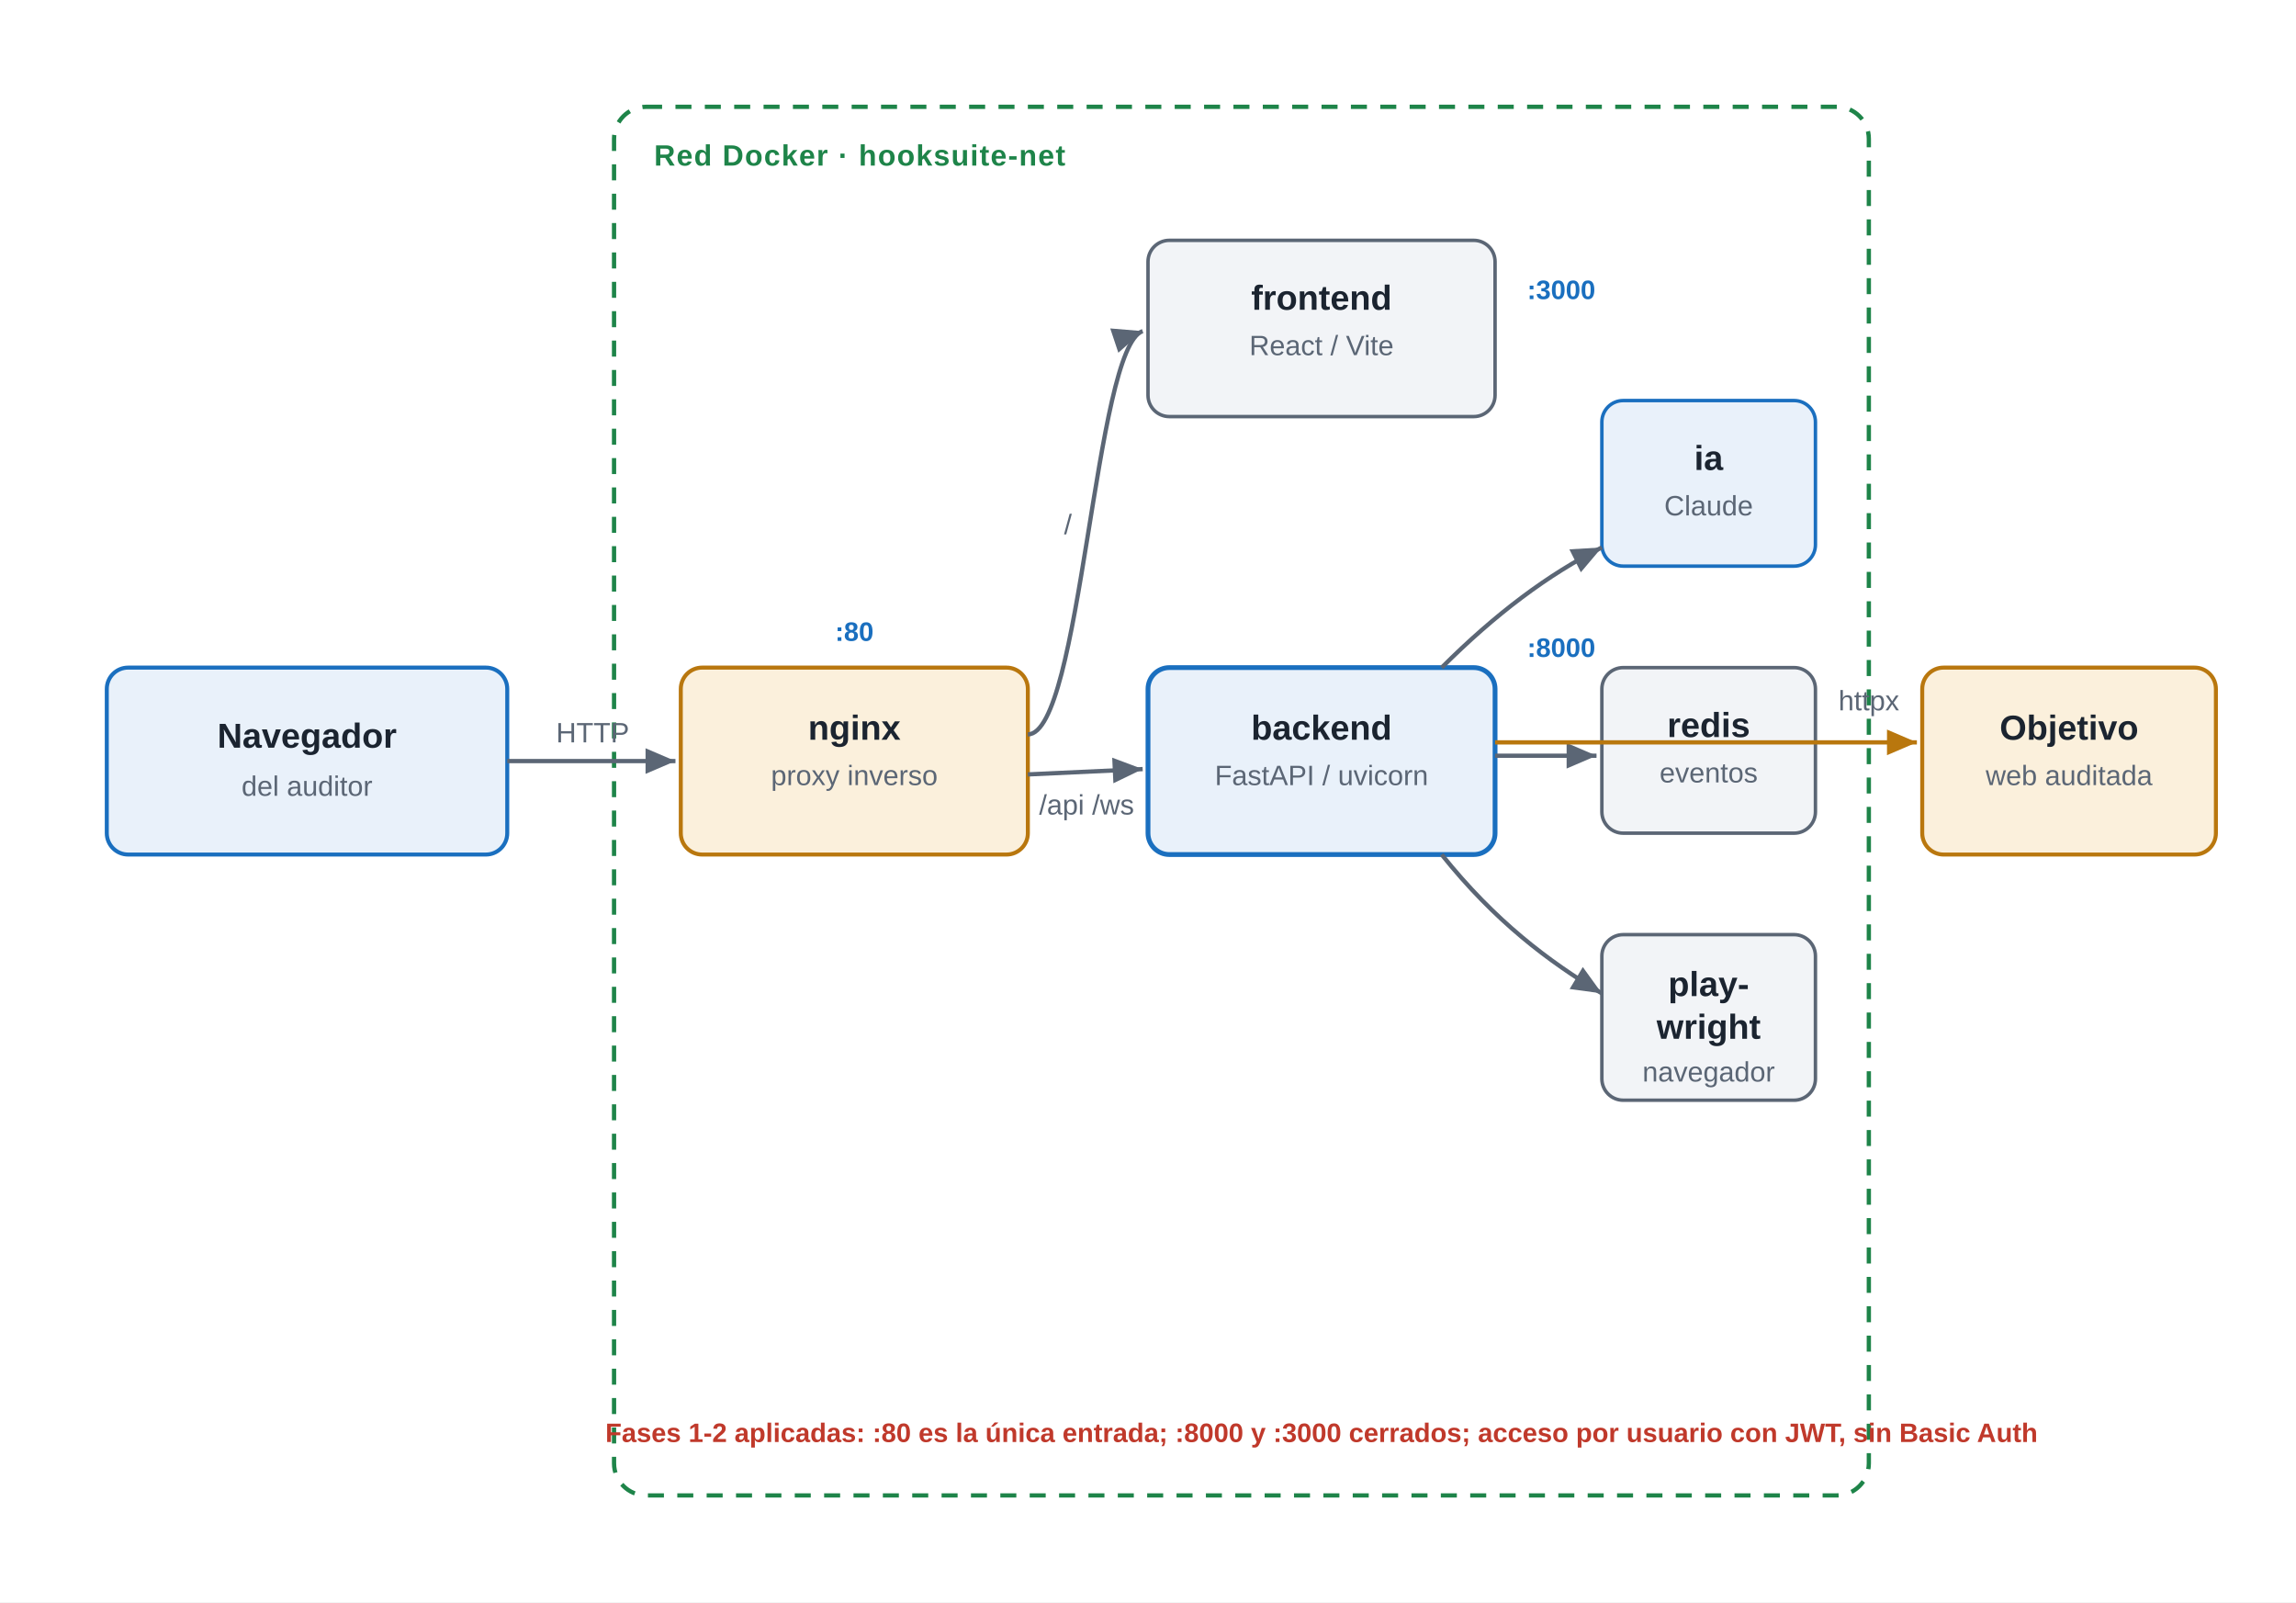
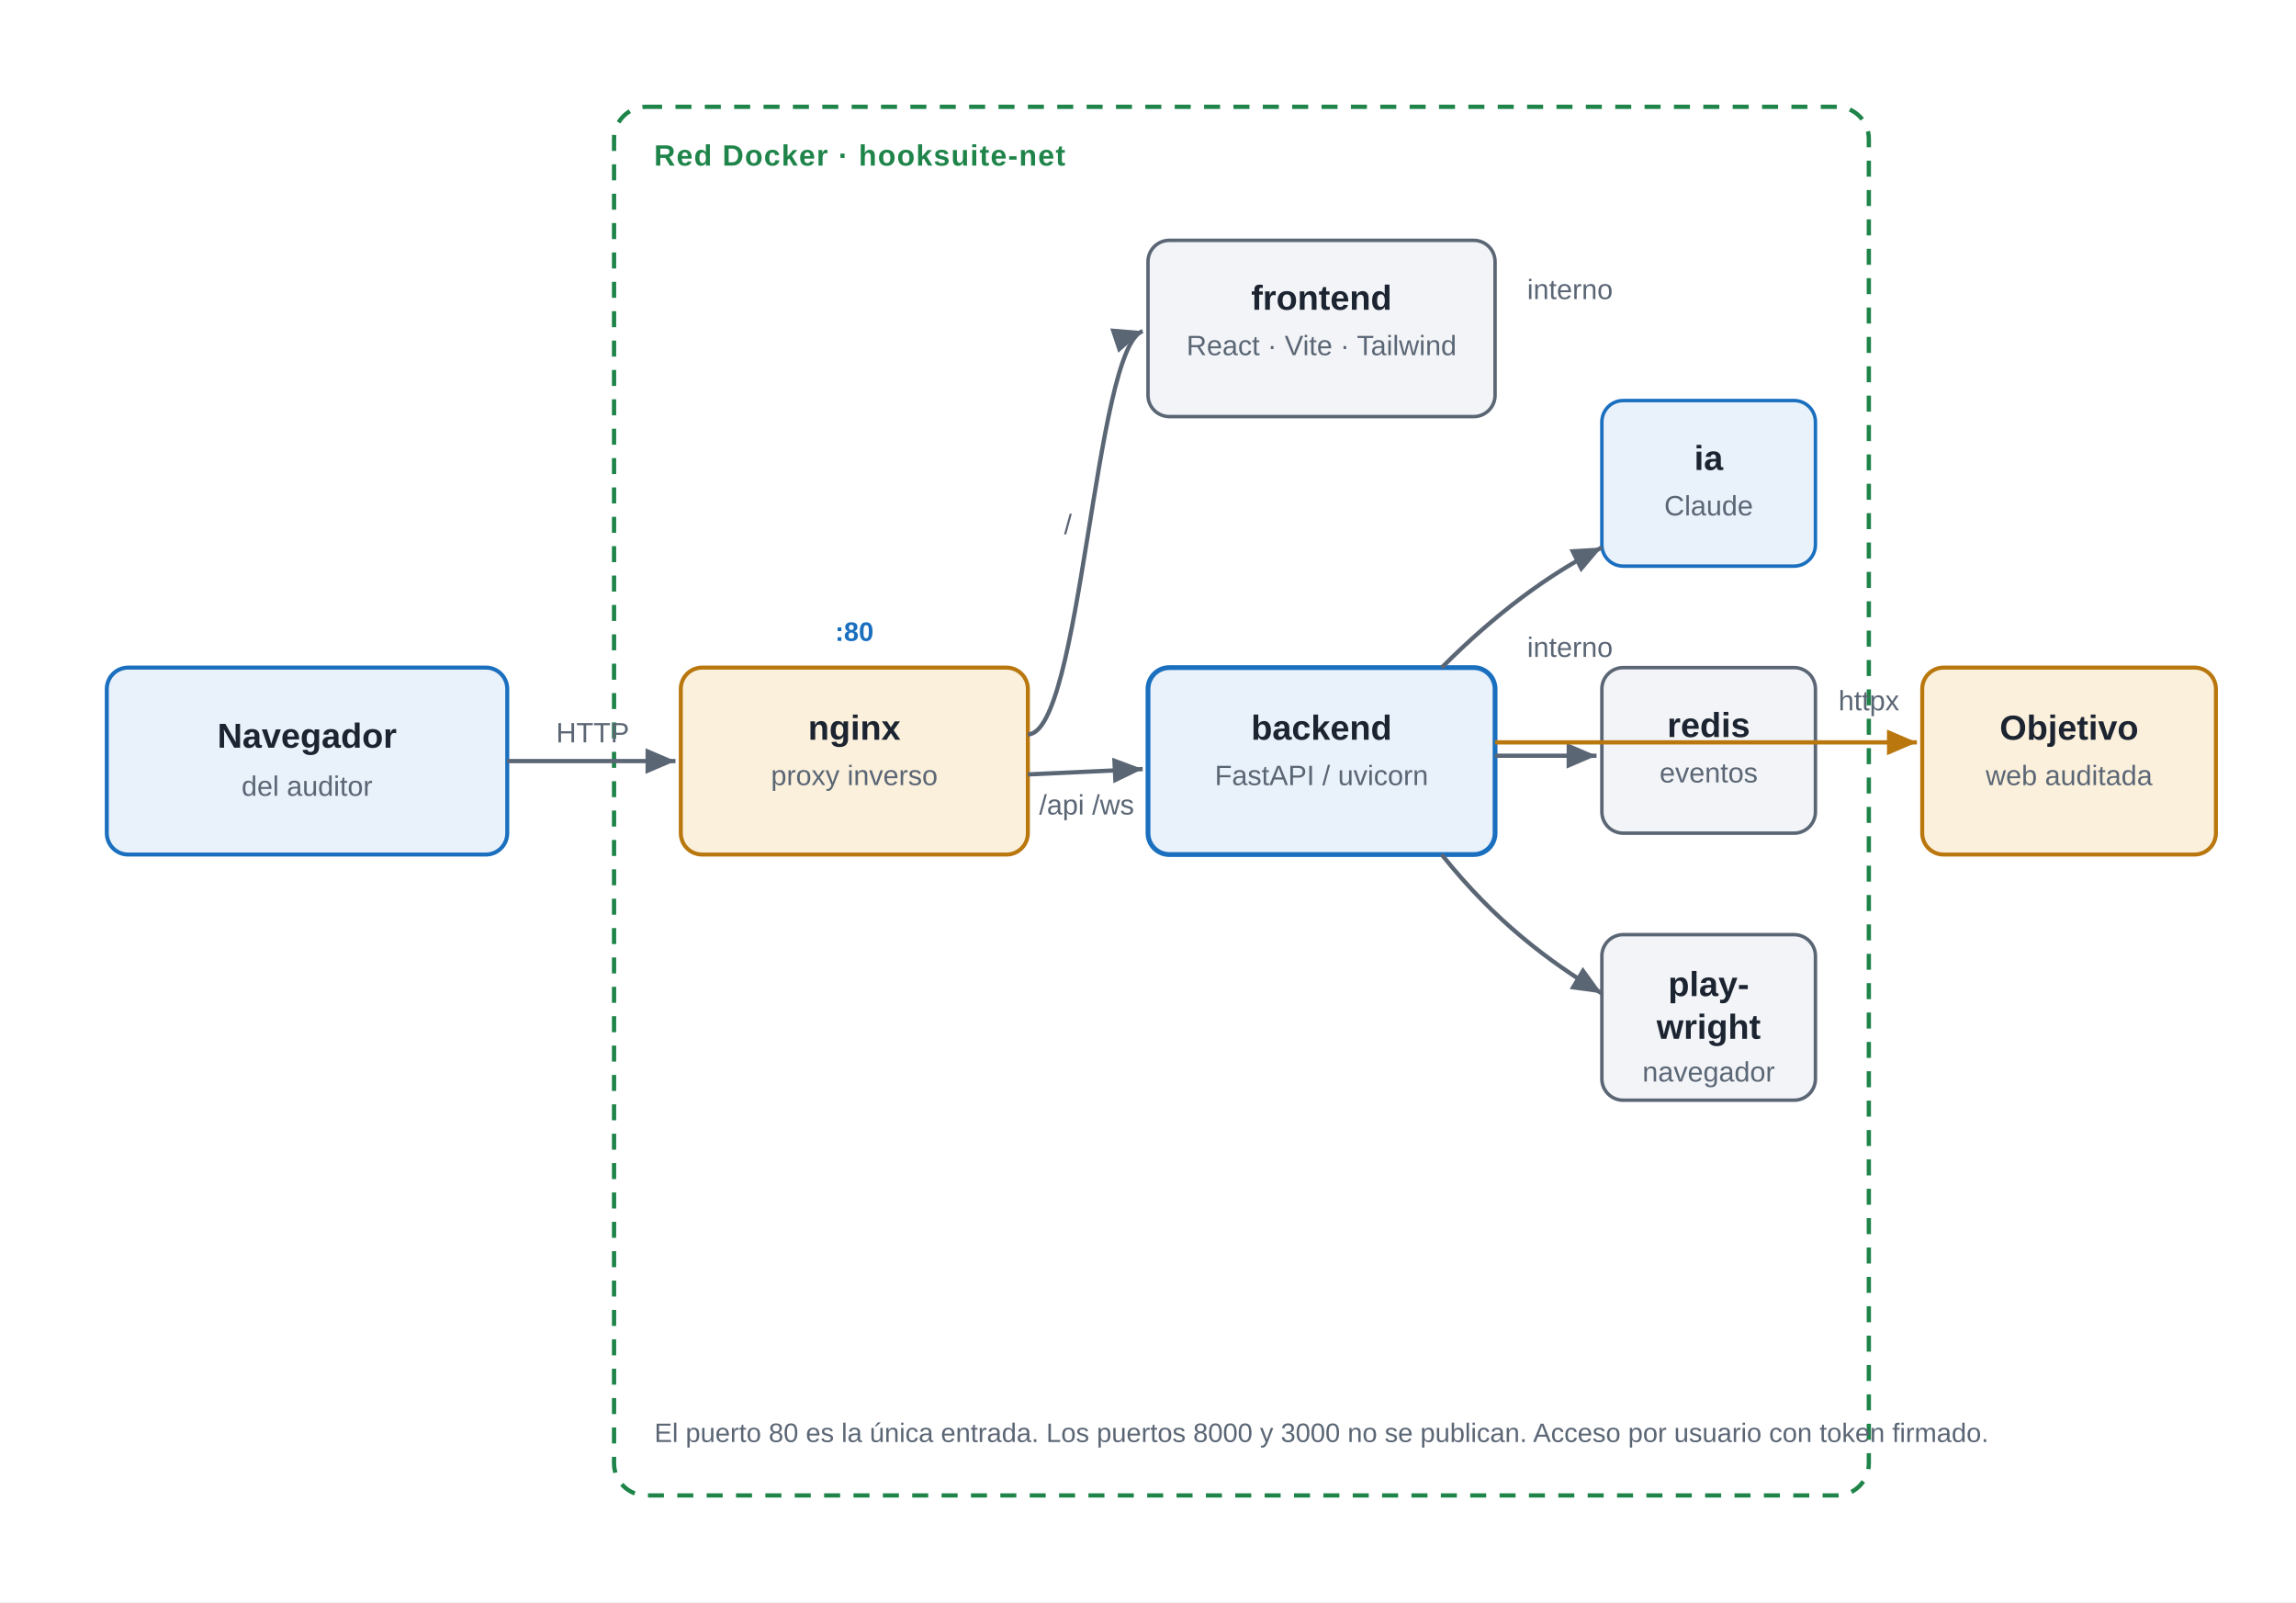
<svg xmlns="http://www.w3.org/2000/svg" viewBox="0 0 860 600" font-family="system-ui,Segoe UI,Arial,sans-serif">
  <style>
    .lbl{font-size:13px;font-weight:700;fill:#1B2430}
    .sub{font-size:10.5px;fill:#5B6675}
    .port{font-size:10px;font-weight:700;fill:#1A6FBF}
    .edge{stroke:#5B6675;stroke-width:1.6;fill:none;marker-end:url(#a)}
    .edge-ext{stroke:#B9770E;stroke-width:1.6;fill:none;marker-end:url(#ao)}
-     .note{font-size:10px;fill:#C0392B;font-weight:700}
+     .note{font-size:10px;fill:#5B6675}
    .netlbl{font-size:11px;font-weight:700;fill:#1E8449;letter-spacing:.04em}
  </style>
  <defs>
    <marker id="a" markerWidth="9" markerHeight="9" refX="7" refY="3" orient="auto">
      <path d="M0,0 L7,3 L0,6 Z" fill="#5B6675" />
    </marker>
    <marker id="ao" markerWidth="9" markerHeight="9" refX="7" refY="3" orient="auto">
      <path d="M0,0 L7,3 L0,6 Z" fill="#B9770E" />
    </marker>
  </defs>
  <rect x="0" y="0" width="860" height="600" fill="#FFFFFF" />
  <rect x="40" y="250" width="150" height="70" rx="8" fill="#E9F1FA" stroke="#1A6FBF" stroke-width="1.5" />
  <text x="115" y="280" text-anchor="middle" class="lbl">Navegador</text>
  <text x="115" y="298" text-anchor="middle" class="sub">del auditor</text>
  <rect x="230" y="40" width="470" height="520" rx="12" fill="none" stroke="#1E8449" stroke-width="1.6" stroke-dasharray="6 5" />
  <text x="245" y="62" class="netlbl">Red Docker · hooksuite-net</text>
  <rect x="255" y="250" width="130" height="70" rx="8" fill="#FBF0DC" stroke="#B9770E" stroke-width="1.5" />
  <text x="320" y="277" text-anchor="middle" class="lbl">nginx</text>
  <text x="320" y="294" text-anchor="middle" class="sub">proxy inverso</text>
  <text x="320" y="240" text-anchor="middle" class="port">:80</text>
  <rect x="430" y="90" width="130" height="66" rx="8" fill="#F2F4F7" stroke="#5B6675" stroke-width="1.3" />
  <text x="495" y="116" text-anchor="middle" class="lbl">frontend</text>
-   <text x="495" y="133" text-anchor="middle" class="sub">React / Vite</text>
-   <text x="572" y="112" class="port">:3000</text>
+   <text x="495" y="133" text-anchor="middle" class="sub">React · Vite · Tailwind</text>
+   <text x="572" y="112" class="sub">interno</text>
  <rect x="430" y="250" width="130" height="70" rx="8" fill="#E9F1FA" stroke="#1A6FBF" stroke-width="1.8" />
  <text x="495" y="277" text-anchor="middle" class="lbl">backend</text>
  <text x="495" y="294" text-anchor="middle" class="sub">FastAPI / uvicorn</text>
-   <text x="572" y="246" class="port">:8000</text>
+   <text x="572" y="246" class="sub">interno</text>
  <rect x="600" y="250" width="80" height="62" rx="8" fill="#F2F4F7" stroke="#5B6675" stroke-width="1.3" />
  <text x="640" y="276" text-anchor="middle" class="lbl">redis</text>
  <text x="640" y="293" text-anchor="middle" class="sub">eventos</text>
  <rect x="600" y="150" width="80" height="62" rx="8" fill="#E9F1FA" stroke="#1A6FBF" stroke-width="1.3" />
  <text x="640" y="176" text-anchor="middle" class="lbl">ia</text>
  <text x="640" y="193" text-anchor="middle" class="sub">Claude</text>
  <rect x="600" y="350" width="80" height="62" rx="8" fill="#F2F4F7" stroke="#5B6675" stroke-width="1.3" />
  <text x="640" y="373" text-anchor="middle" class="lbl">play-</text>
  <text x="640" y="389" text-anchor="middle" class="lbl">wright</text>
  <text x="640" y="405" text-anchor="middle" class="sub">navegador</text>
  <rect x="720" y="250" width="110" height="70" rx="8" fill="#FBF0DC" stroke="#B9770E" stroke-width="1.5" />
  <text x="775" y="277" text-anchor="middle" class="lbl">Objetivo</text>
  <text x="775" y="294" text-anchor="middle" class="sub">web auditada</text>
  <path class="edge" d="M190,285 L253,285" />
  <text x="222" y="278" text-anchor="middle" class="sub">HTTP</text>
  <path class="edge" d="M385,275 C405,275 410,130 428,124" />
  <text x="400" y="200" text-anchor="middle" class="sub">/</text>
  <path class="edge" d="M385,290 L428,288" />
  <text x="407" y="305" text-anchor="middle" class="sub">/api /ws</text>
  <path class="edge" d="M560,283 L598,283" />
  <path class="edge" d="M540,250 C560,230 580,215 600,205" />
  <path class="edge" d="M540,320 C560,345 580,360 600,372" />
  <path class="edge-ext" d="M560,278 L718,278" />
  <text x="700" y="266" text-anchor="middle" class="sub">httpx</text>
-   <text x="495" y="540" text-anchor="middle" class="note">Fases 1-2 aplicadas: :80 es la única entrada; :8000 y :3000 cerrados; acceso por usuario con JWT, sin Basic Auth</text>
+   <text x="495" y="540" text-anchor="middle" class="note">El puerto 80 es la única entrada. Los puertos 8000 y 3000 no se publican. Acceso por usuario con token firmado.</text>
</svg>
